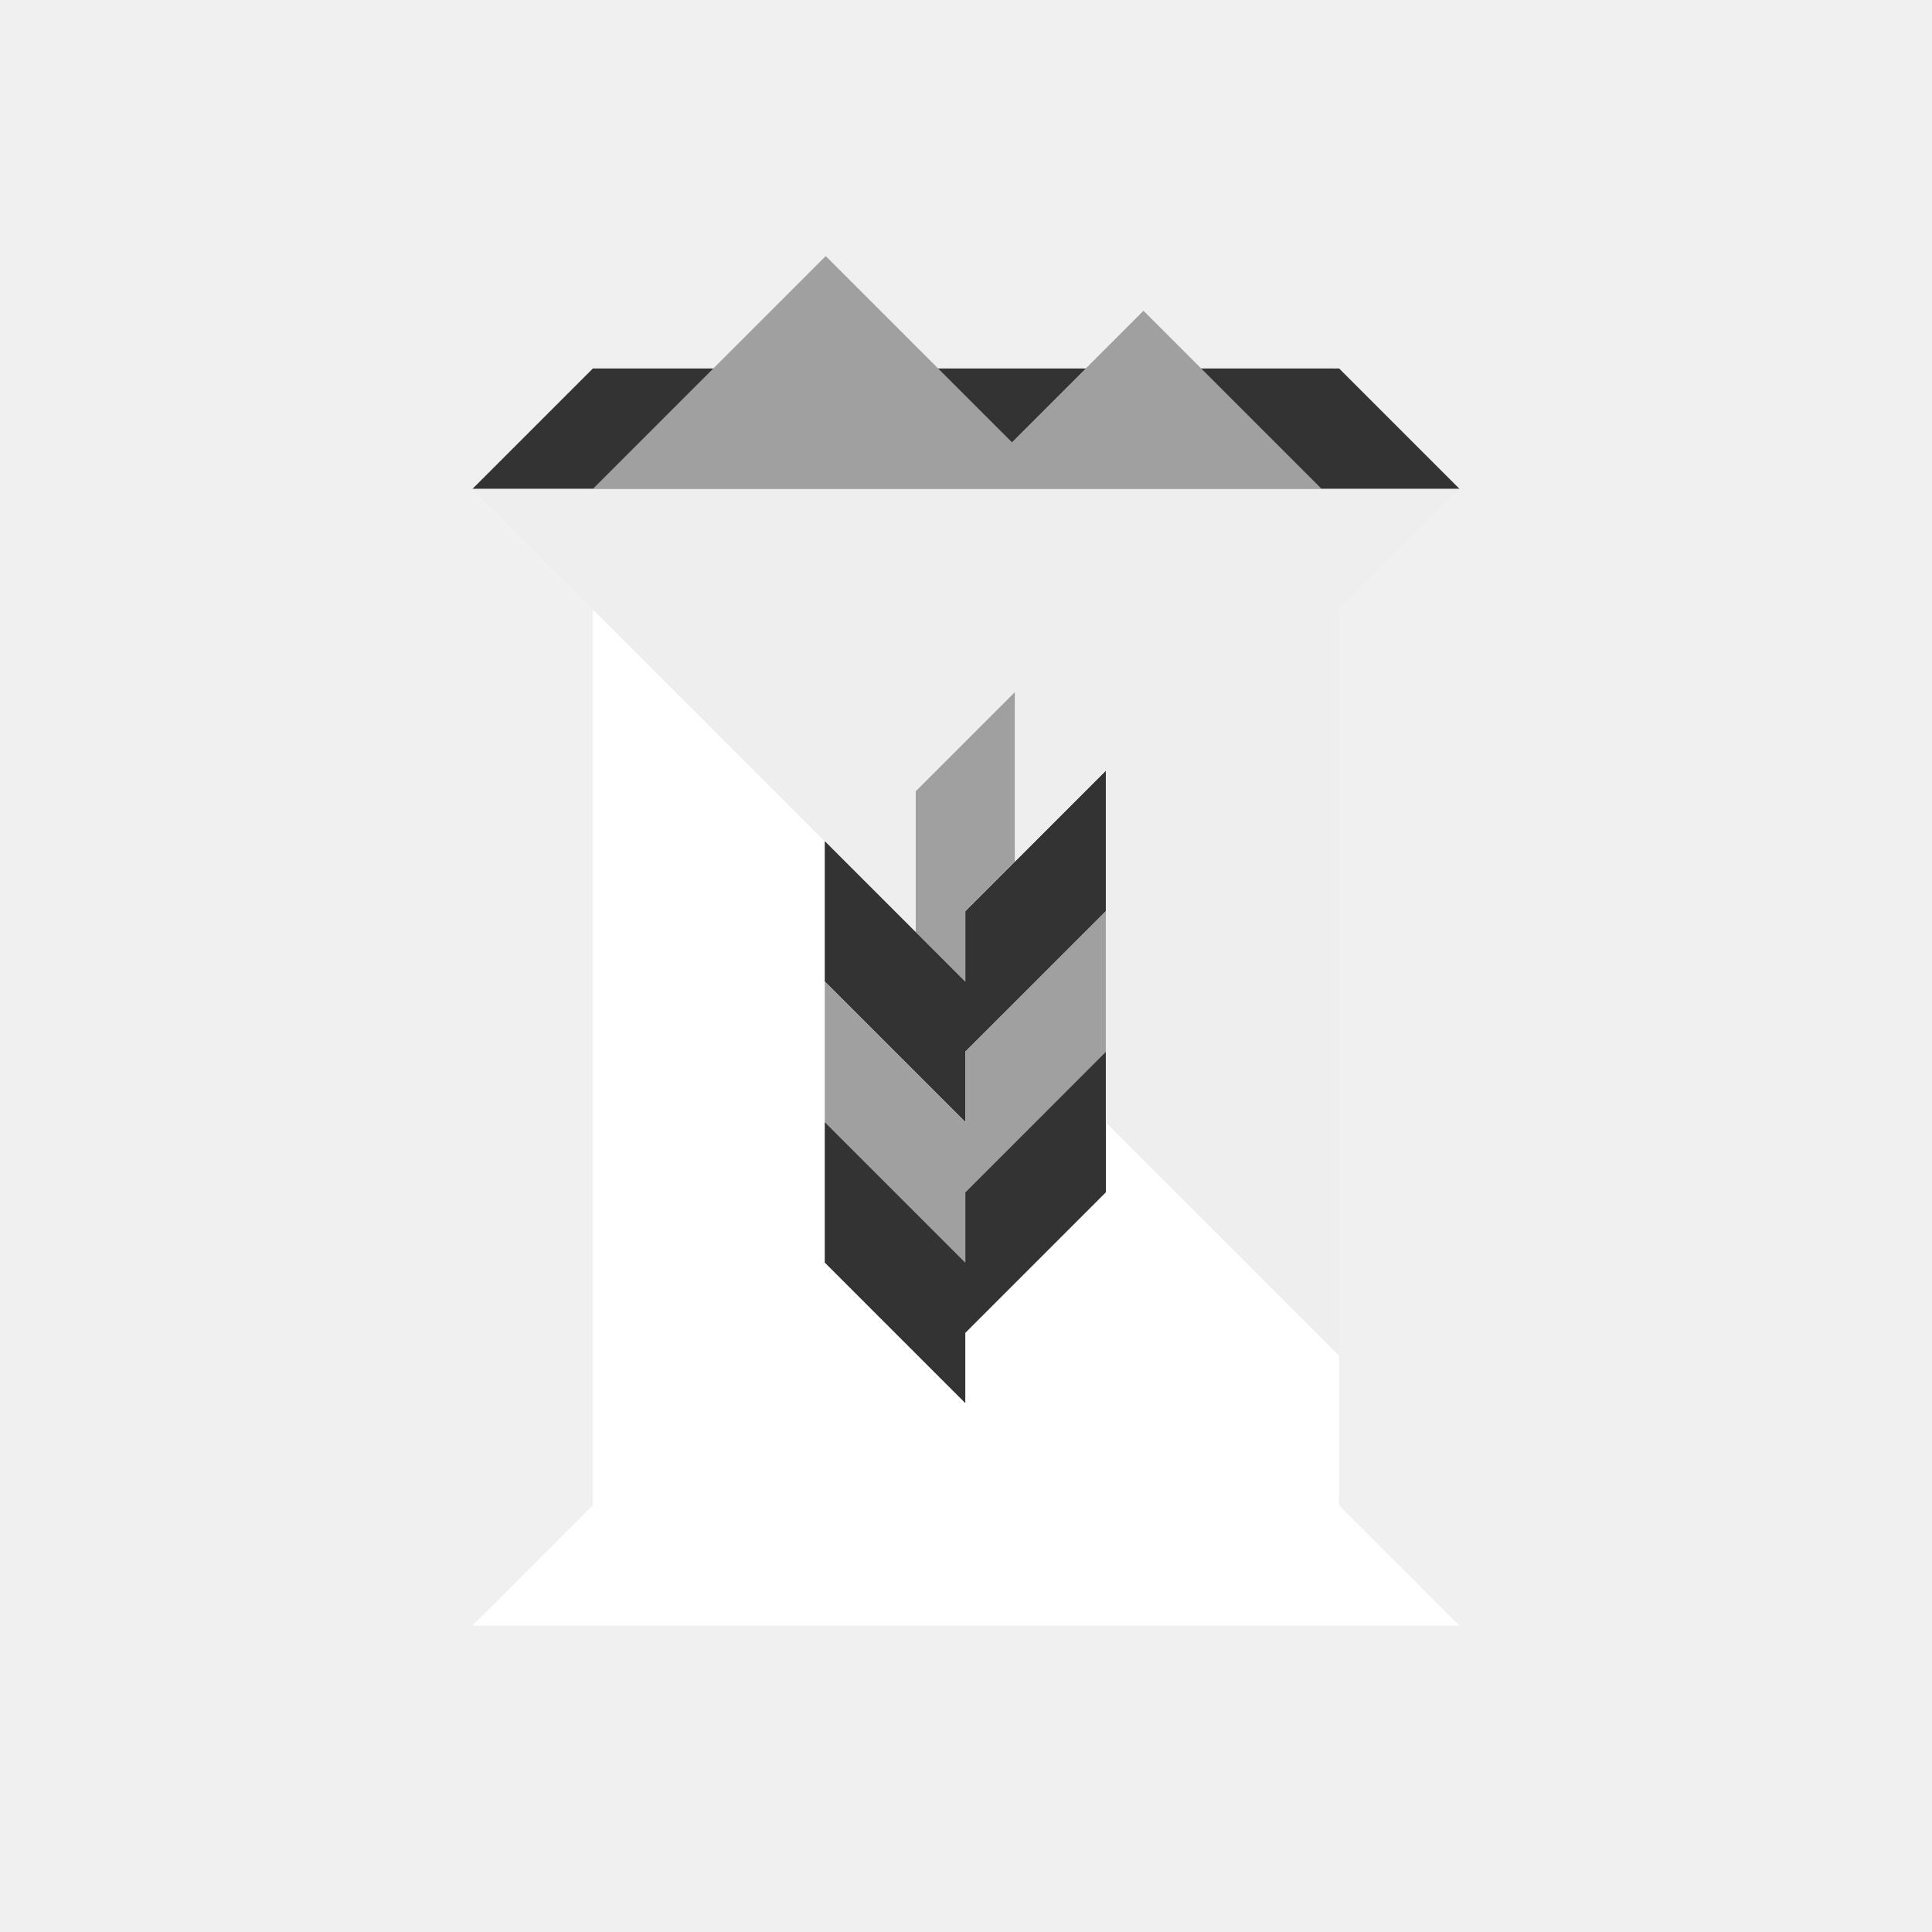
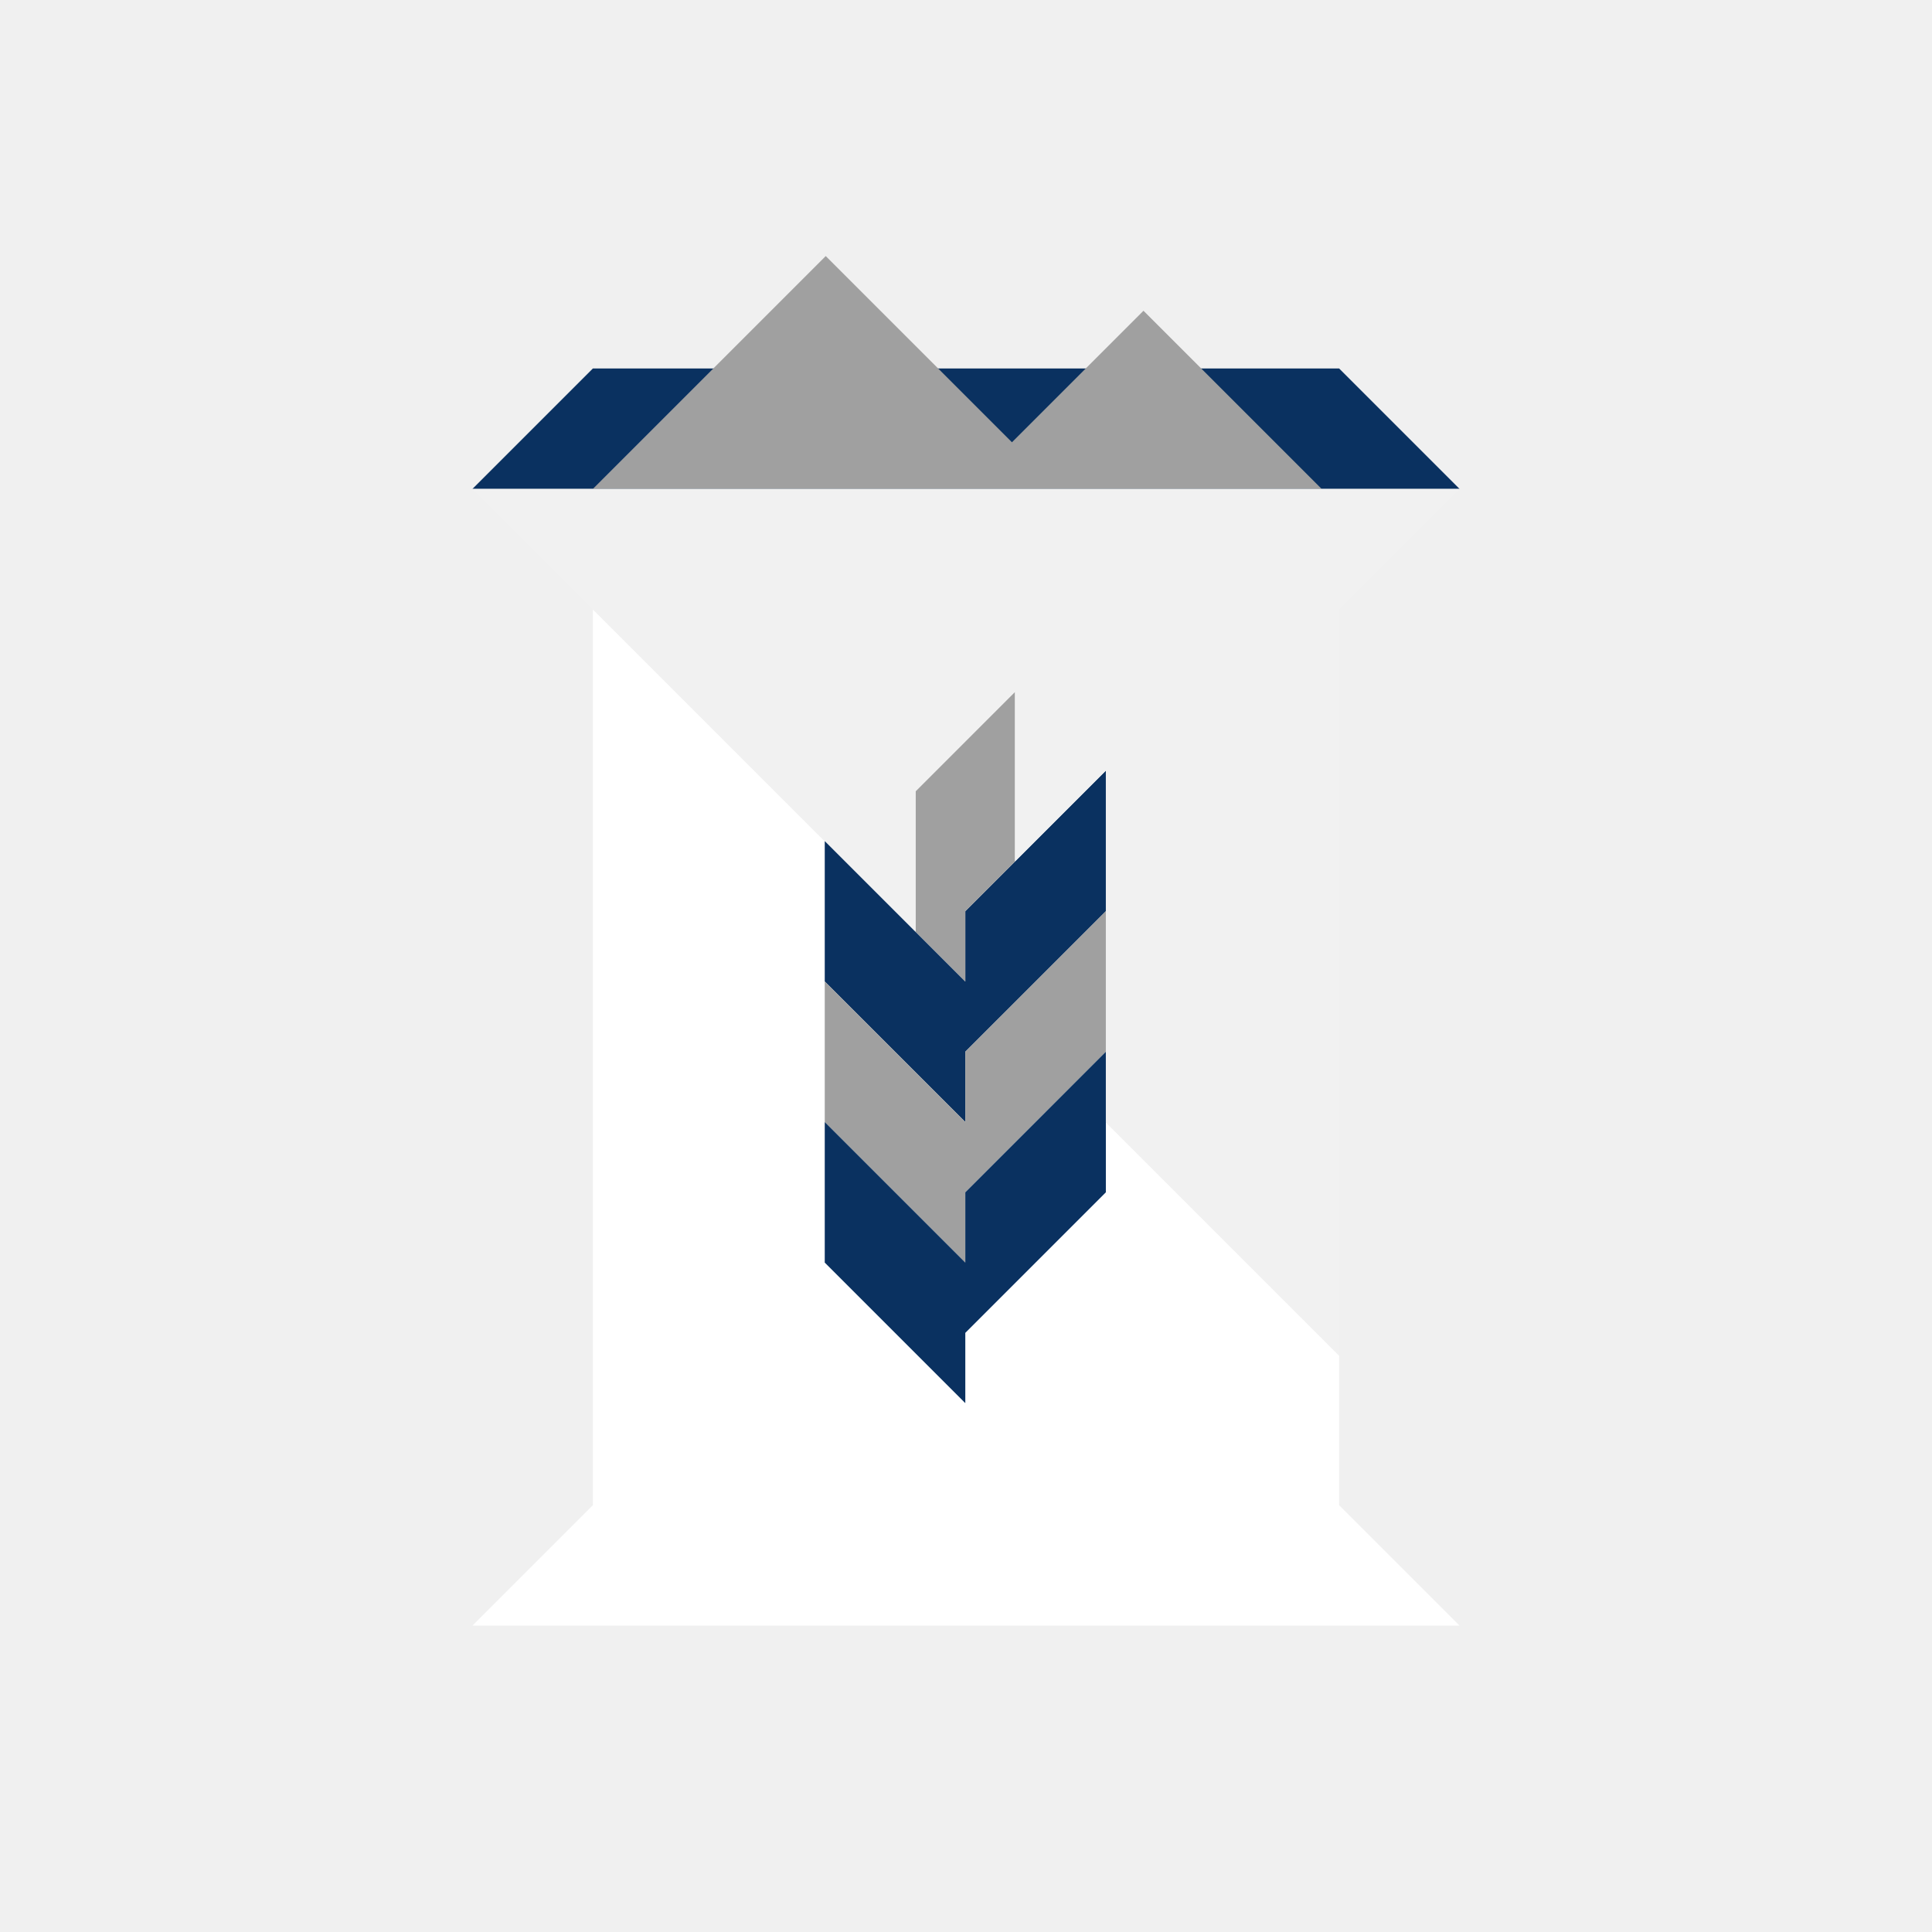
<svg xmlns="http://www.w3.org/2000/svg" version="1.1" id="Layer_1" x="0px" y="0px" width="650px" height="650px" viewBox="0 0 650 650" enable-background="new 0 0 650 650" xml:space="preserve">
  <g>
    <polygon fill="#FFFFFF" points="491.051,546.921 450.533,506.403 450.533,456.073 199.467,205.008 199.467,506.403    158.949,546.921 199.467,546.921 199.467,546.921 450.533,546.921 450.533,546.921  " />
    <rect x="199.467" y="164.489" fill="#FFFFFF" width="251.065" height="0" />
  </g>
-   <polygon fill="#333333" points="450.533,123.971 199.467,123.971 158.949,164.489 199.467,164.489 450.533,164.489 491.051,164.489   " />
+   <polygon fill="#0A3160" points="450.533,123.971 199.467,123.971 158.949,164.489 199.467,164.489 450.533,164.489 491.051,164.489   " />
  <polygon fill="#A0A0A0" points="384.711,104.544 340.458,148.797 277.809,86.147 199.467,164.489 324.766,164.489 356.151,164.489   444.656,164.489 " />
-   <polygon fill="#333333" points="324.766,306.561 324.766,330.205 277.478,282.917 277.478,330.205 324.766,377.493 324.766,353.849   372.054,306.561 372.054,259.273 " />
+   <polygon fill="#0A3160" points="324.766,306.561 324.766,330.205 277.478,282.917 277.478,330.205 324.766,377.493 324.766,353.849   372.054,306.561 372.054,259.273 " />
  <polygon fill="#A0A0A0" points="324.766,330.205 324.766,306.561 341.485,289.842 341.485,232.76 308.047,266.198 308.047,313.486   " />
  <polygon fill="#A0A0A0" points="324.766,353.849 324.766,377.493 277.478,330.205 277.478,377.493 324.766,424.781 324.766,401.137   372.054,353.849 372.054,306.561 " />
-   <polygon fill="#333333" points="324.766,401.137 324.766,424.781 277.478,377.493 277.478,424.781 324.766,472.069 324.766,448.425   372.054,401.137 372.054,353.849 " />
-   <polygon fill="#EEEEEE" points="450.533,164.489 450.533,164.489 199.467,164.489 199.467,164.489 158.949,164.489 199.467,205.007   199.467,205.008 277.478,283.018 277.478,282.917 308.047,313.486 308.047,266.198 341.485,232.76 341.485,289.842 372.054,259.273   372.054,306.561 372.054,353.849 372.054,377.594 450.533,456.073 450.533,205.007 491.051,164.489 " />
+   <polygon fill="#0A3160" points="324.766,401.137 324.766,424.781 277.478,377.493 277.478,424.781 324.766,472.069 324.766,448.425   372.054,401.137 372.054,353.849 " />
+   <polygon fill="#F1F1F1" points="450.533,164.489 450.533,164.489 199.467,164.489 199.467,164.489 158.949,164.489 199.467,205.007   199.467,205.008 277.478,283.018 277.478,282.917 308.047,313.486 308.047,266.198 341.485,232.76 341.485,289.842 372.054,259.273   372.054,306.561 372.054,353.849 372.054,377.594 450.533,456.073 450.533,205.007 491.051,164.489 " />
</svg>
